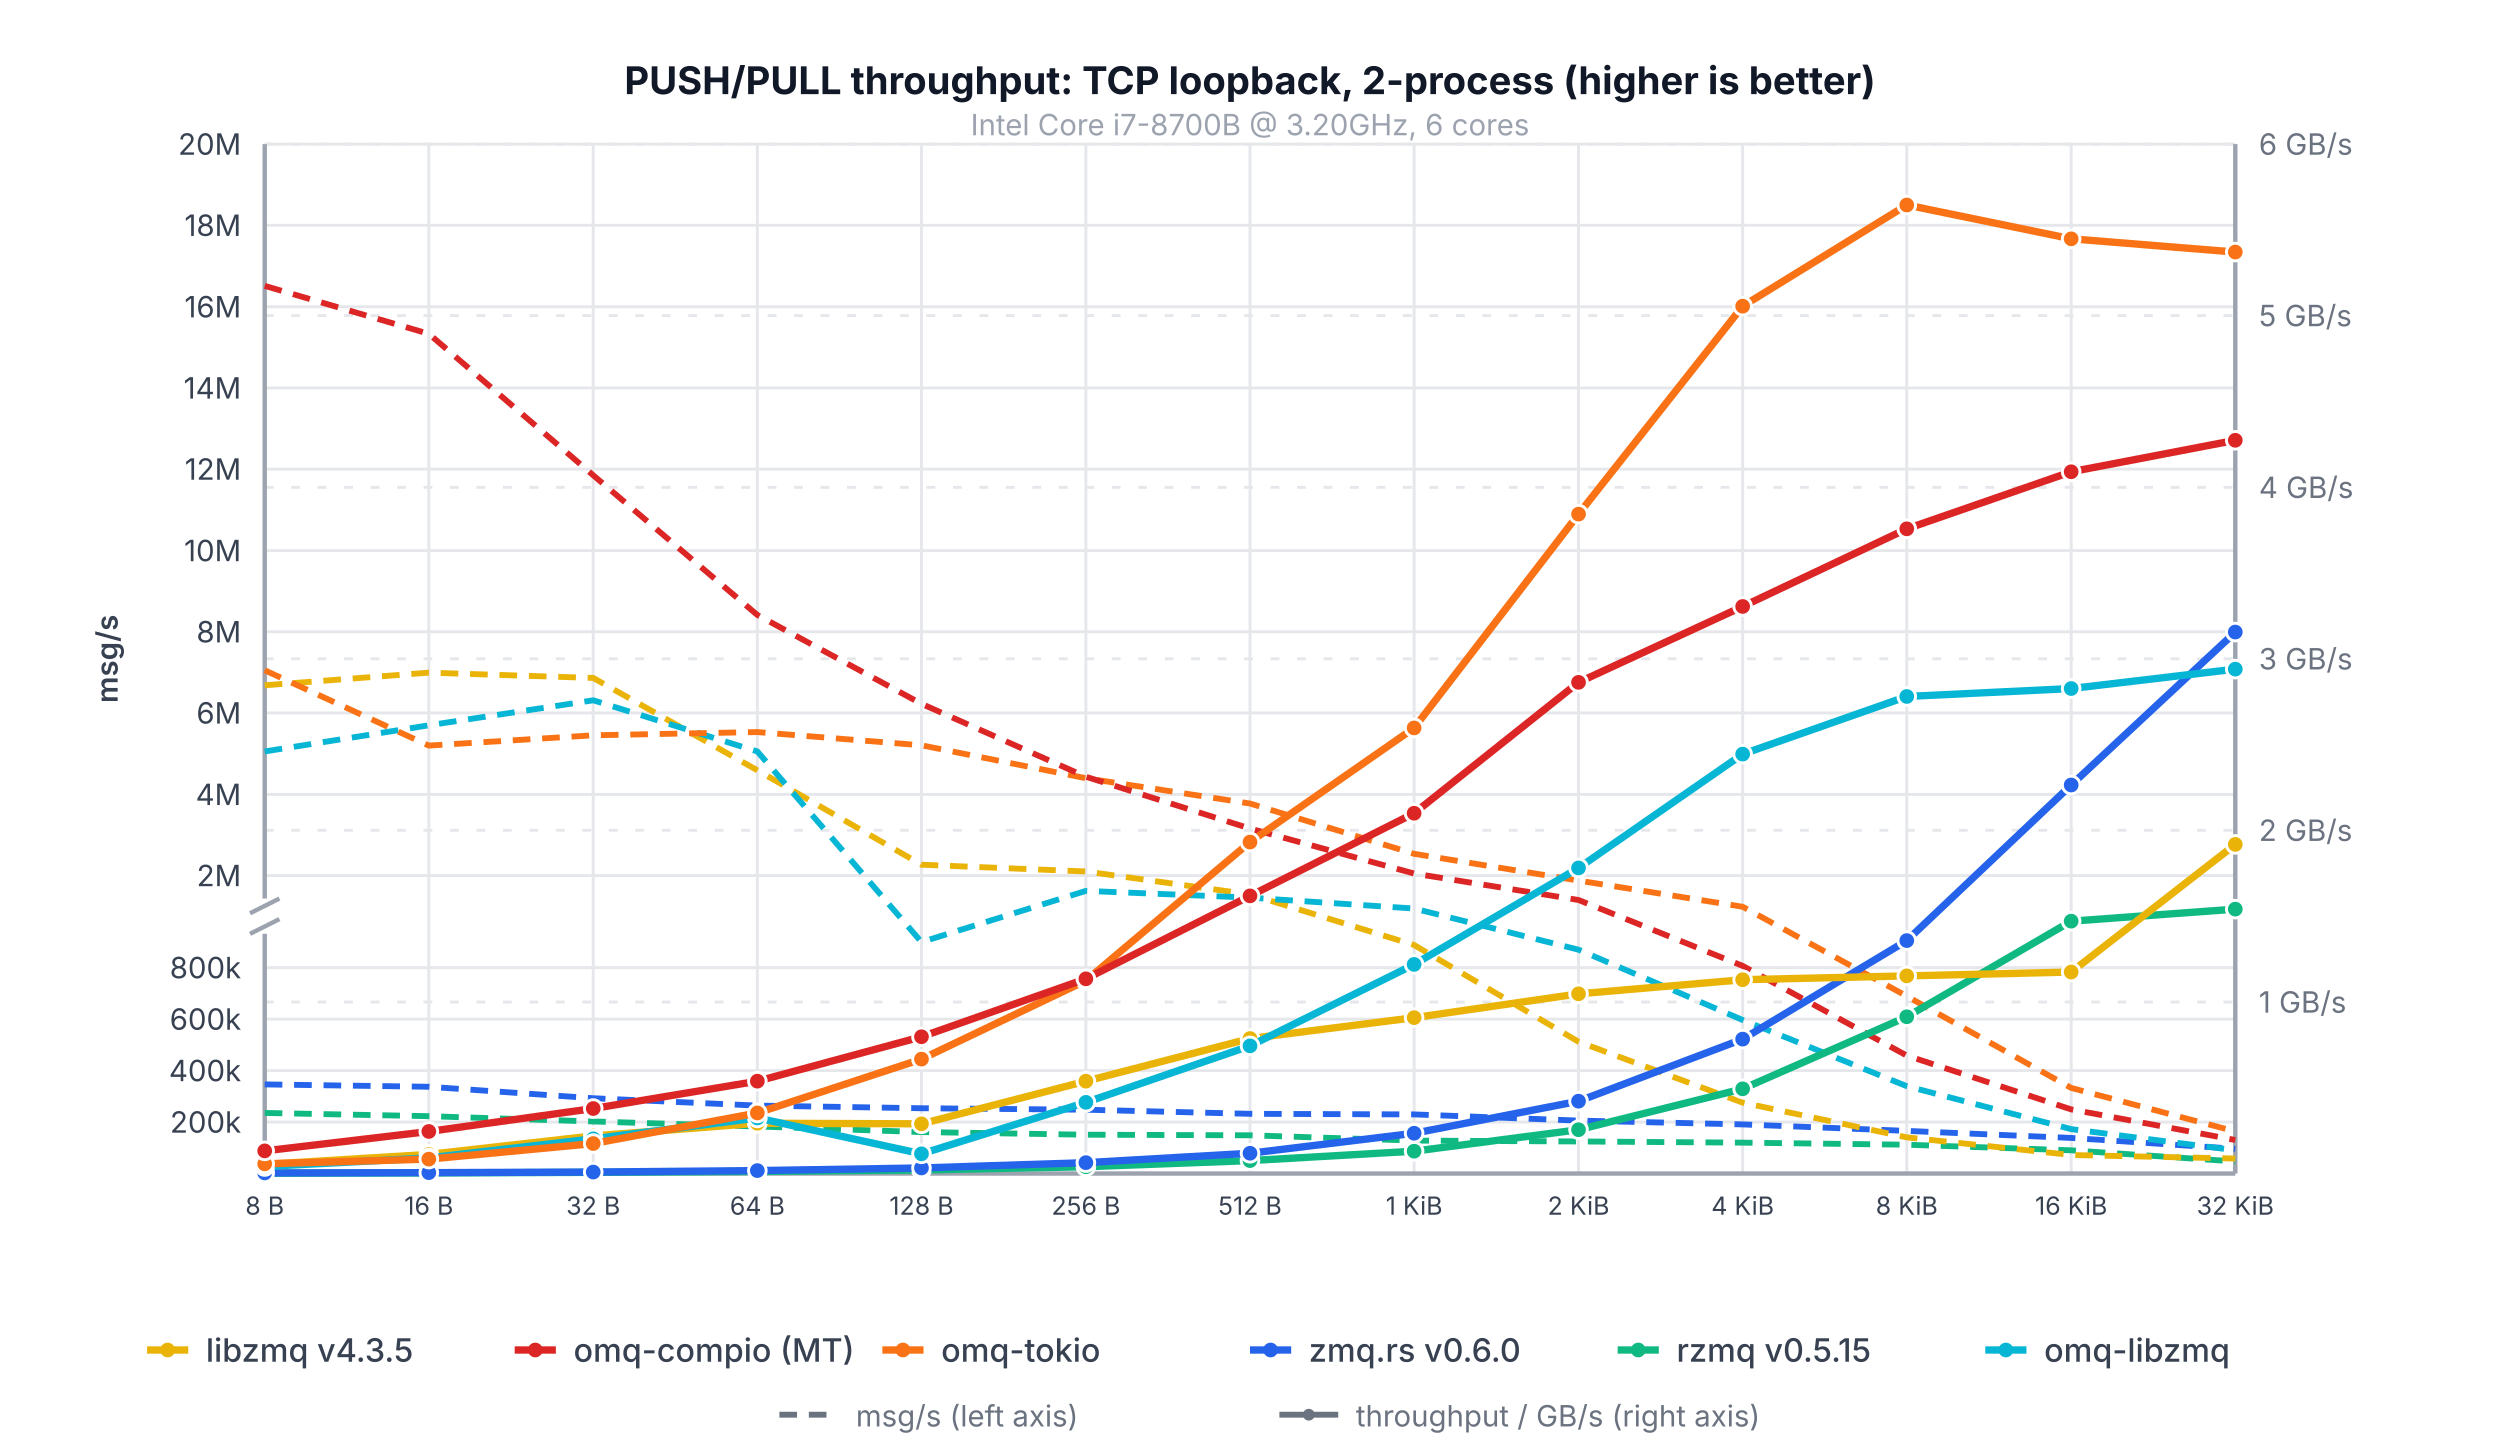
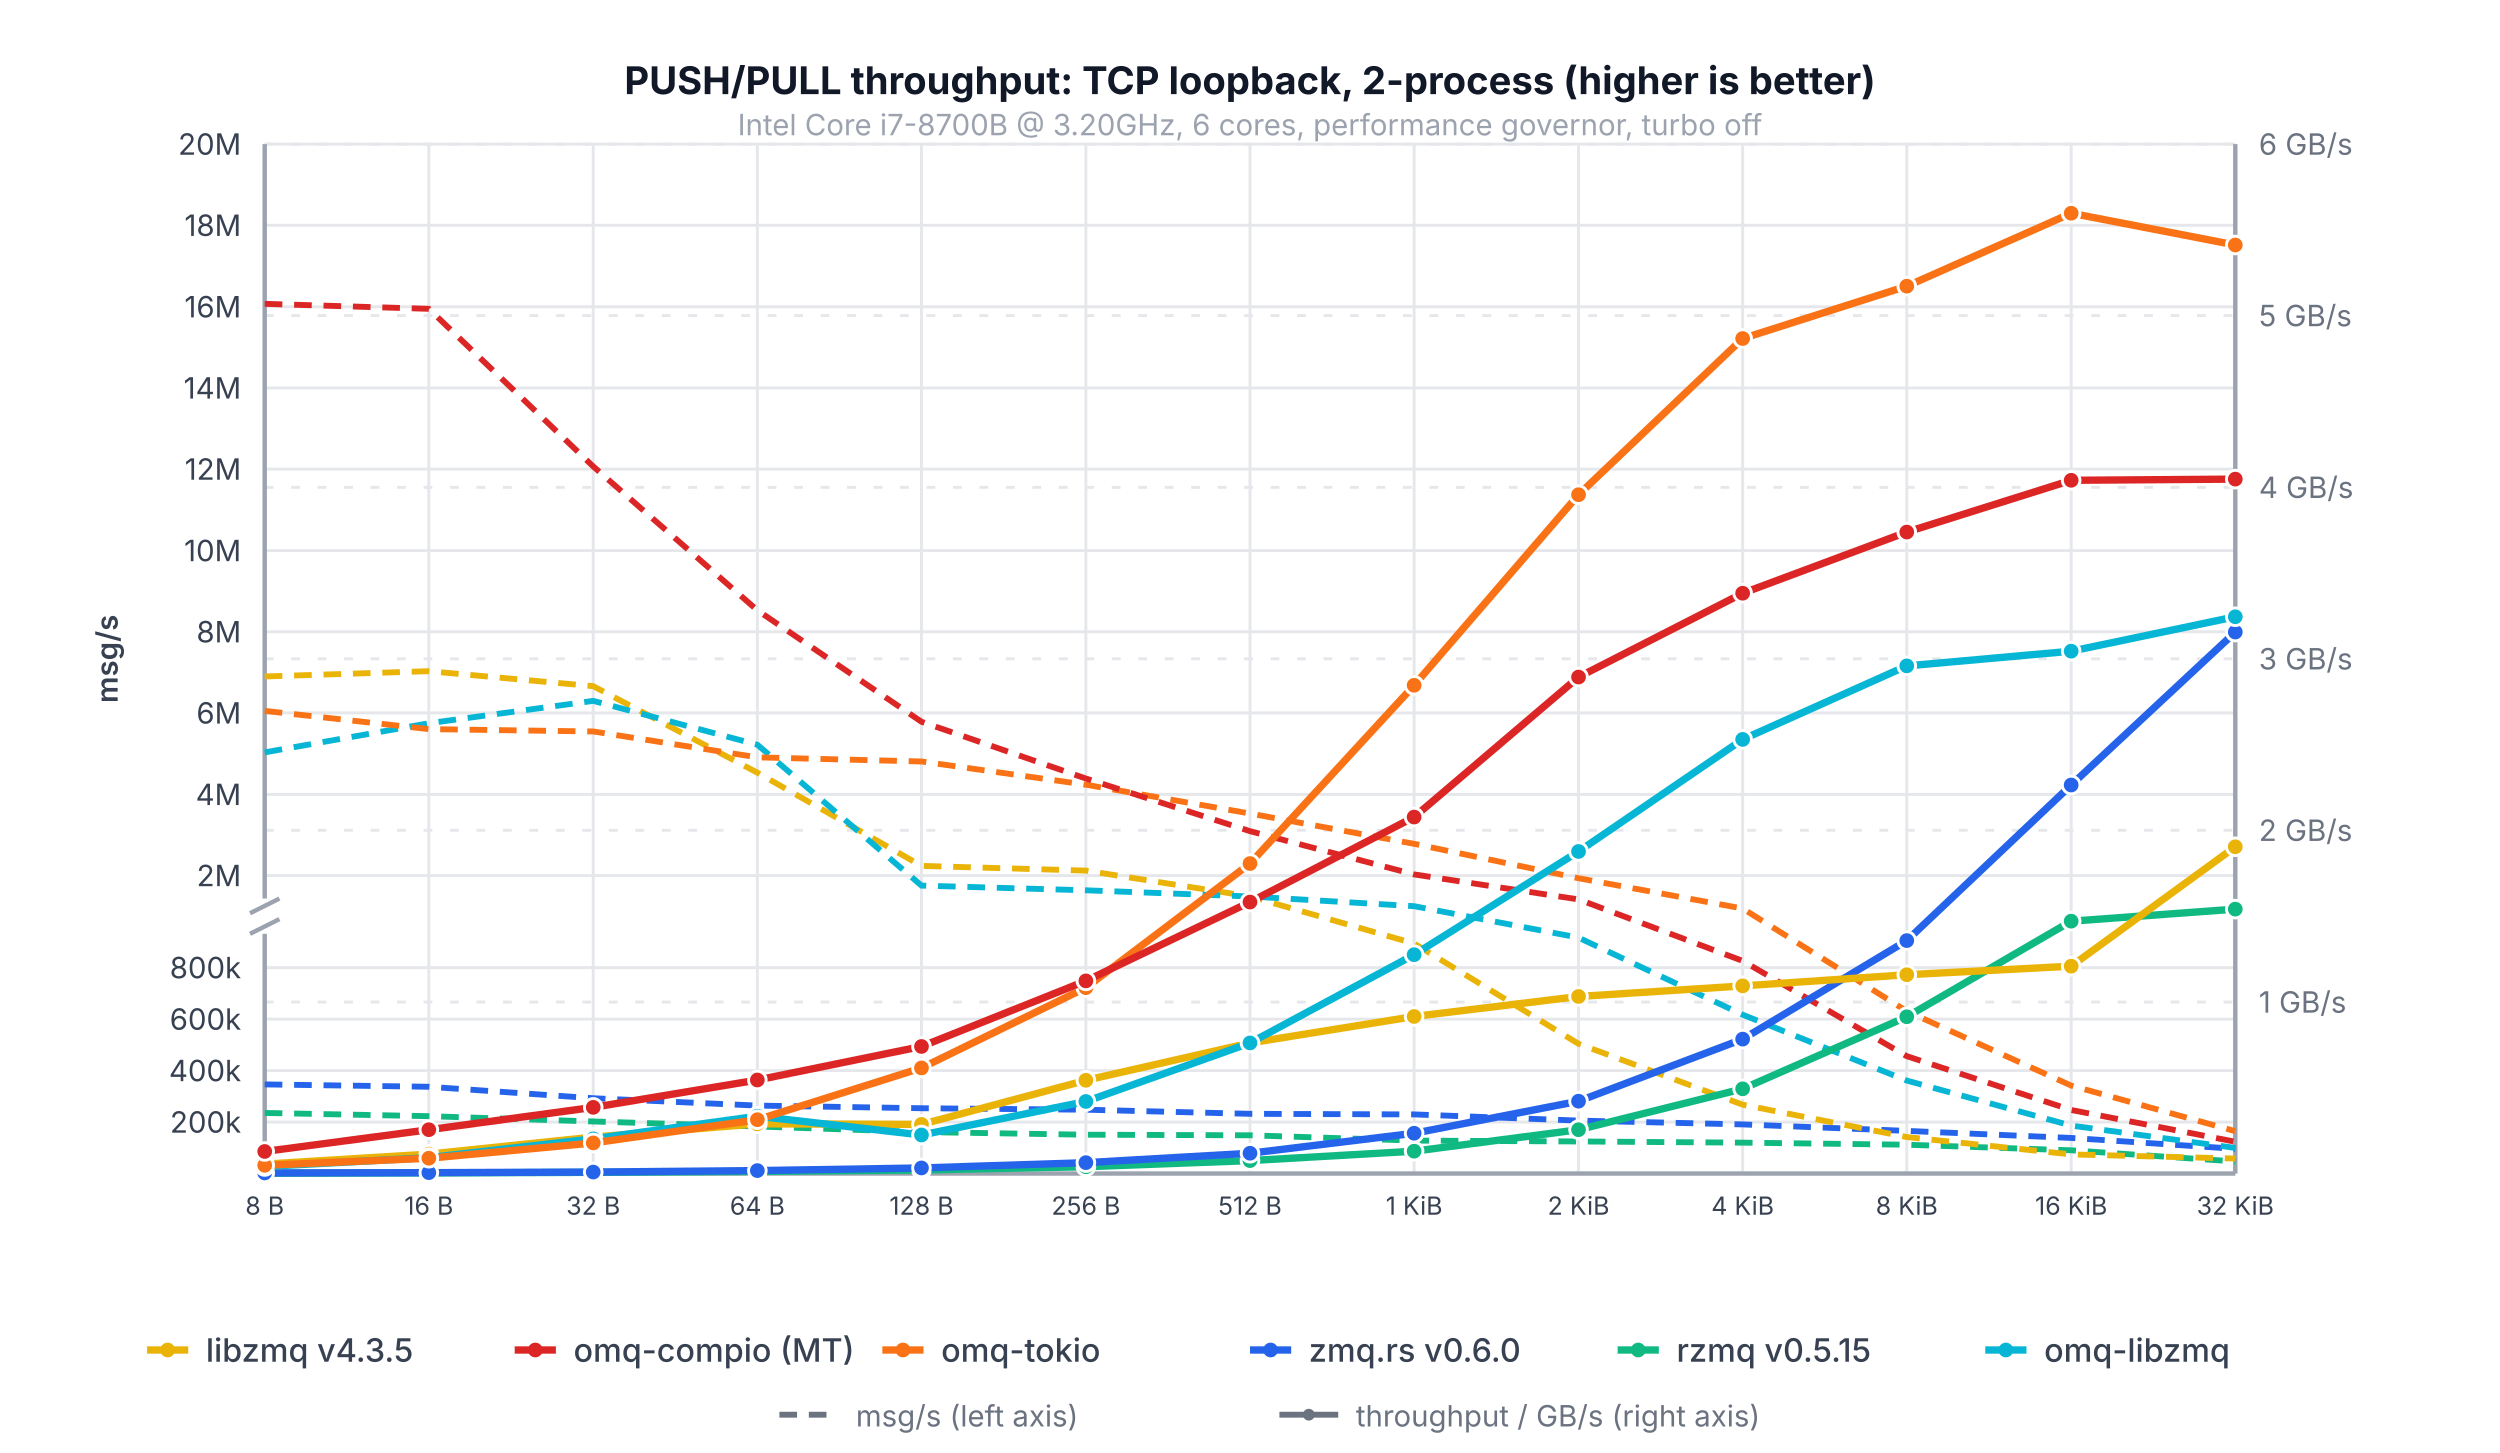
<svg xmlns="http://www.w3.org/2000/svg" viewBox="0 0 850 494" font-family="system-ui, -apple-system, sans-serif">
  <rect width="850" height="494" fill="white" />
  <text x="425.0" y="32.0" text-anchor="middle" fill="#111827" font-size="13" font-weight="700">PUSH/PULL throughput: TCP loopback, 2-process (higher is better)</text>
  <line x1="90.0" y1="381.5" x2="760.0" y2="381.5" stroke="#e5e7eb" stroke-width="1" />
  <text x="82.0" y="381.5" text-anchor="end" dominant-baseline="middle" fill="#374151" font-size="10">200k</text>
  <line x1="90.0" y1="364.0" x2="760.0" y2="364.0" stroke="#e5e7eb" stroke-width="1" />
  <text x="82.0" y="364.0" text-anchor="end" dominant-baseline="middle" fill="#374151" font-size="10">400k</text>
  <line x1="90.0" y1="346.5" x2="760.0" y2="346.5" stroke="#e5e7eb" stroke-width="1" />
  <text x="82.0" y="346.5" text-anchor="end" dominant-baseline="middle" fill="#374151" font-size="10">600k</text>
  <line x1="90.0" y1="329.0" x2="760.0" y2="329.0" stroke="#e5e7eb" stroke-width="1" />
  <text x="82.0" y="329.0" text-anchor="end" dominant-baseline="middle" fill="#374151" font-size="10">800k</text>
  <line x1="90.0" y1="297.7" x2="760.0" y2="297.7" stroke="#e5e7eb" stroke-width="1" />
  <text x="82.0" y="297.7" text-anchor="end" dominant-baseline="middle" fill="#374151" font-size="10">2M</text>
  <line x1="90.0" y1="270.1" x2="760.0" y2="270.1" stroke="#e5e7eb" stroke-width="1" />
  <text x="82.0" y="270.1" text-anchor="end" dominant-baseline="middle" fill="#374151" font-size="10">4M</text>
  <line x1="90.0" y1="242.4" x2="760.0" y2="242.4" stroke="#e5e7eb" stroke-width="1" />
  <text x="82.0" y="242.4" text-anchor="end" dominant-baseline="middle" fill="#374151" font-size="10">6M</text>
  <line x1="90.0" y1="214.8" x2="760.0" y2="214.8" stroke="#e5e7eb" stroke-width="1" />
  <text x="82.0" y="214.8" text-anchor="end" dominant-baseline="middle" fill="#374151" font-size="10">8M</text>
  <line x1="90.0" y1="187.2" x2="760.0" y2="187.2" stroke="#e5e7eb" stroke-width="1" />
  <text x="82.0" y="187.2" text-anchor="end" dominant-baseline="middle" fill="#374151" font-size="10">10M</text>
  <line x1="90.0" y1="159.5" x2="760.0" y2="159.5" stroke="#e5e7eb" stroke-width="1" />
  <text x="82.0" y="159.5" text-anchor="end" dominant-baseline="middle" fill="#374151" font-size="10">12M</text>
  <line x1="90.0" y1="131.9" x2="760.0" y2="131.9" stroke="#e5e7eb" stroke-width="1" />
  <text x="82.0" y="131.9" text-anchor="end" dominant-baseline="middle" fill="#374151" font-size="10">14M</text>
  <line x1="90.0" y1="104.3" x2="760.0" y2="104.3" stroke="#e5e7eb" stroke-width="1" />
  <text x="82.0" y="104.3" text-anchor="end" dominant-baseline="middle" fill="#374151" font-size="10">16M</text>
  <line x1="90.0" y1="76.6" x2="760.0" y2="76.6" stroke="#e5e7eb" stroke-width="1" />
  <text x="82.0" y="76.6" text-anchor="end" dominant-baseline="middle" fill="#374151" font-size="10">18M</text>
  <line x1="90.0" y1="49.0" x2="760.0" y2="49.0" stroke="#e5e7eb" stroke-width="1" />
  <text x="82.0" y="49.0" text-anchor="end" dominant-baseline="middle" fill="#374151" font-size="10">20M</text>
  <line x1="90.0" y1="340.7" x2="760.0" y2="340.7" stroke="#e5e7eb" stroke-width="1" stroke-dasharray="3,6" />
  <text x="768.0" y="340.7" text-anchor="start" dominant-baseline="middle" fill="#6b7280" font-size="10">1 GB/s</text>
  <line x1="90.0" y1="282.3" x2="760.0" y2="282.3" stroke="#e5e7eb" stroke-width="1" stroke-dasharray="3,6" />
  <text x="768.0" y="282.3" text-anchor="start" dominant-baseline="middle" fill="#6b7280" font-size="10">2 GB/s</text>
  <line x1="90.0" y1="224.0" x2="760.0" y2="224.0" stroke="#e5e7eb" stroke-width="1" stroke-dasharray="3,6" />
  <text x="768.0" y="224.0" text-anchor="start" dominant-baseline="middle" fill="#6b7280" font-size="10">3 GB/s</text>
  <line x1="90.0" y1="165.7" x2="760.0" y2="165.7" stroke="#e5e7eb" stroke-width="1" stroke-dasharray="3,6" />
  <text x="768.0" y="165.7" text-anchor="start" dominant-baseline="middle" fill="#6b7280" font-size="10">4 GB/s</text>
  <line x1="90.0" y1="107.3" x2="760.0" y2="107.3" stroke="#e5e7eb" stroke-width="1" stroke-dasharray="3,6" />
  <text x="768.0" y="107.3" text-anchor="start" dominant-baseline="middle" fill="#6b7280" font-size="10">5 GB/s</text>
  <line x1="90.0" y1="49.0" x2="760.0" y2="49.0" stroke="#e5e7eb" stroke-width="1" stroke-dasharray="3,6" />
  <text x="768.0" y="49.0" text-anchor="start" dominant-baseline="middle" fill="#6b7280" font-size="10">6 GB/s</text>
  <line x1="90.0" y1="49.0" x2="90.0" y2="399.0" stroke="#e5e7eb" stroke-width="1" />
  <line x1="145.8" y1="49.0" x2="145.8" y2="399.0" stroke="#e5e7eb" stroke-width="1" />
  <line x1="201.7" y1="49.0" x2="201.7" y2="399.0" stroke="#e5e7eb" stroke-width="1" />
  <line x1="257.5" y1="49.0" x2="257.5" y2="399.0" stroke="#e5e7eb" stroke-width="1" />
  <line x1="313.3" y1="49.0" x2="313.3" y2="399.0" stroke="#e5e7eb" stroke-width="1" />
  <line x1="369.2" y1="49.0" x2="369.2" y2="399.0" stroke="#e5e7eb" stroke-width="1" />
  <line x1="425.0" y1="49.0" x2="425.0" y2="399.0" stroke="#e5e7eb" stroke-width="1" />
  <line x1="480.8" y1="49.0" x2="480.8" y2="399.0" stroke="#e5e7eb" stroke-width="1" />
  <line x1="536.7" y1="49.0" x2="536.7" y2="399.0" stroke="#e5e7eb" stroke-width="1" />
  <line x1="592.5" y1="49.0" x2="592.5" y2="399.0" stroke="#e5e7eb" stroke-width="1" />
  <line x1="648.3" y1="49.0" x2="648.3" y2="399.0" stroke="#e5e7eb" stroke-width="1" />
  <line x1="704.2" y1="49.0" x2="704.2" y2="399.0" stroke="#e5e7eb" stroke-width="1" />
  <line x1="760.0" y1="49.0" x2="760.0" y2="399.0" stroke="#e5e7eb" stroke-width="1" />
  <line x1="90.0" y1="49.0" x2="90.0" y2="399.0" stroke="#9ca3af" stroke-width="1.5" />
  <line x1="760.0" y1="49.0" x2="760.0" y2="399.0" stroke="#9ca3af" stroke-width="1.5" />
  <line x1="90.0" y1="399.0" x2="760.0" y2="399.0" stroke="#9ca3af" stroke-width="1.5" />
  <rect x="89.0" y="305.5" width="3" height="12" fill="white" />
  <path d="M 85.0,317.5 L 95.0,312.5 M 85.0,310.5 L 95.0,305.5" stroke="#9ca3af" stroke-width="1.5" fill="none" />
  <text x="40.0" y="224.0" text-anchor="middle" fill="#374151" font-size="10" font-weight="600" transform="rotate(-90,40.0,224.0)">msg/s</text>
  <polyline points="90.0,378.4 145.8,379.5 201.7,381.3 257.5,383.0 313.3,384.9 369.2,385.8 425.0,386.0 480.8,387.8 536.7,388.1 592.5,388.5 648.3,389.2 704.2,391.1 760.0,394.9" fill="none" stroke="#10b981" stroke-width="2" stroke-dasharray="6,4" />
  <polyline points="90.0,368.7 145.8,369.5 201.7,373.4 257.5,375.9 313.3,376.8 369.2,377.3 425.0,378.7 480.8,378.9 536.7,381.0 592.5,382.3 648.3,384.5 704.2,386.9 760.0,390.6" fill="none" stroke="#2563eb" stroke-width="2" stroke-dasharray="6,4" />
-   <polyline points="90.0,233.0 145.8,228.7 201.7,230.5 257.5,261.9 313.3,294.0 369.2,296.3 425.0,304.1 480.8,321.3 536.7,354.2 592.5,374.9 648.3,386.7 704.2,392.7 760.0,393.9" fill="none" stroke="#eab308" stroke-width="2" stroke-dasharray="6,4" />
-   <polyline points="90.0,255.5 145.8,246.6 201.7,238.1 257.5,255.5 313.3,320.3 369.2,302.9 425.0,305.2 480.8,308.9 536.7,322.9 592.5,346.8 648.3,369.3 704.2,383.9 760.0,391.1" fill="none" stroke="#06b6d4" stroke-width="2" stroke-dasharray="6,4" />
-   <polyline points="90.0,227.9 145.8,253.5 201.7,250.0 257.5,248.9 313.3,253.4 369.2,264.6 425.0,273.2 480.8,290.3 536.7,299.4 592.5,308.3 648.3,338.7 704.2,369.9 760.0,384.7" fill="none" stroke="#f97316" stroke-width="2" stroke-dasharray="6,4" />
-   <polyline points="90.0,97.2 145.8,113.5 201.7,161.6 257.5,209.1 313.3,239.3 369.2,264.1 425.0,281.7 480.8,297.0 536.7,306.0 592.5,328.4 648.3,358.9 704.2,377.2 760.0,387.6" fill="none" stroke="#dc2626" stroke-width="2" stroke-dasharray="6,4" />
+   <polyline points="90.0,230.0 145.8,228.2 201.7,233.3 257.5,262.7 313.3,294.4 369.2,296.0 425.0,304.8 480.8,320.8 536.7,354.9 592.5,375.6 648.3,386.6 704.2,392.5 760.0,393.9" fill="none" stroke="#eab308" stroke-width="2" stroke-dasharray="6,4" />
+   <polyline points="90.0,255.8 145.8,245.9 201.7,238.3 257.5,253.2 313.3,301.1 369.2,302.7 425.0,304.8 480.8,308.1 536.7,318.8 592.5,345.0 648.3,367.4 704.2,382.7 760.0,390.3" fill="none" stroke="#06b6d4" stroke-width="2" stroke-dasharray="6,4" />
+   <polyline points="90.0,241.7 145.8,247.9 201.7,248.7 257.5,257.5 313.3,258.9 369.2,266.8 425.0,276.6 480.8,286.9 536.7,298.6 592.5,308.9 648.3,343.8 704.2,369.1 760.0,384.6" fill="none" stroke="#f97316" stroke-width="2" stroke-dasharray="6,4" />
+   <polyline points="90.0,103.3 145.8,105.0 201.7,158.6 257.5,207.5 313.3,245.4 369.2,264.7 425.0,282.6 480.8,297.3 536.7,305.8 592.5,326.7 648.3,359.1 704.2,377.4 760.0,388.2" fill="none" stroke="#dc2626" stroke-width="2" stroke-dasharray="6,4" />
  <polyline points="90.0,398.9 145.8,398.8 201.7,398.6 257.5,398.3 313.3,397.8 369.2,396.7 425.0,394.6 480.8,391.4 536.7,384.1 592.5,370.2 648.3,345.7 704.2,313.2 760.0,309.1" fill="none" stroke="#10b981" stroke-width="2.5" stroke-linecap="round" stroke-linejoin="round" />
  <circle cx="90.0" cy="398.9" r="3" fill="#10b981" stroke="white" stroke-width="1" />
  <circle cx="145.8" cy="398.8" r="3" fill="#10b981" stroke="white" stroke-width="1" />
  <circle cx="201.7" cy="398.6" r="3" fill="#10b981" stroke="white" stroke-width="1" />
  <circle cx="257.5" cy="398.3" r="3" fill="#10b981" stroke="white" stroke-width="1" />
  <circle cx="313.3" cy="397.8" r="3" fill="#10b981" stroke="white" stroke-width="1" />
  <circle cx="369.2" cy="396.7" r="3" fill="#10b981" stroke="white" stroke-width="1" />
  <circle cx="425.0" cy="394.6" r="3" fill="#10b981" stroke="white" stroke-width="1" />
  <circle cx="480.8" cy="391.4" r="3" fill="#10b981" stroke="white" stroke-width="1" />
  <circle cx="536.7" cy="384.1" r="3" fill="#10b981" stroke="white" stroke-width="1" />
  <circle cx="592.5" cy="370.2" r="3" fill="#10b981" stroke="white" stroke-width="1" />
  <circle cx="648.3" cy="345.7" r="3" fill="#10b981" stroke="white" stroke-width="1" />
  <circle cx="704.2" cy="313.2" r="3" fill="#10b981" stroke="white" stroke-width="1" />
  <circle cx="760.0" cy="309.1" r="3" fill="#10b981" stroke="white" stroke-width="1" />
  <polyline points="90.0,398.8 145.8,398.7 201.7,398.5 257.5,398.0 313.3,397.1 369.2,395.3 425.0,392.1 480.8,385.3 536.7,374.4 592.5,353.3 648.3,319.8 704.2,266.9 760.0,214.9" fill="none" stroke="#2563eb" stroke-width="2.5" stroke-linecap="round" stroke-linejoin="round" />
  <circle cx="90.0" cy="398.8" r="3" fill="#2563eb" stroke="white" stroke-width="1" />
  <circle cx="145.8" cy="398.7" r="3" fill="#2563eb" stroke="white" stroke-width="1" />
  <circle cx="201.7" cy="398.5" r="3" fill="#2563eb" stroke="white" stroke-width="1" />
  <circle cx="257.5" cy="398.0" r="3" fill="#2563eb" stroke="white" stroke-width="1" />
  <circle cx="313.3" cy="397.1" r="3" fill="#2563eb" stroke="white" stroke-width="1" />
  <circle cx="369.2" cy="395.3" r="3" fill="#2563eb" stroke="white" stroke-width="1" />
  <circle cx="425.0" cy="392.1" r="3" fill="#2563eb" stroke="white" stroke-width="1" />
  <circle cx="480.8" cy="385.3" r="3" fill="#2563eb" stroke="white" stroke-width="1" />
  <circle cx="536.7" cy="374.4" r="3" fill="#2563eb" stroke="white" stroke-width="1" />
  <circle cx="592.5" cy="353.3" r="3" fill="#2563eb" stroke="white" stroke-width="1" />
  <circle cx="648.3" cy="319.8" r="3" fill="#2563eb" stroke="white" stroke-width="1" />
  <circle cx="704.2" cy="266.9" r="3" fill="#2563eb" stroke="white" stroke-width="1" />
  <circle cx="760.0" cy="214.9" r="3" fill="#2563eb" stroke="white" stroke-width="1" />
-   <polyline points="90.0,395.9 145.8,392.5 201.7,386.2 257.5,381.9 313.3,382.1 369.2,367.6 425.0,353.1 480.8,346.0 536.7,337.9 592.5,333.1 648.3,331.8 704.2,330.5 760.0,287.1" fill="none" stroke="#eab308" stroke-width="2.5" stroke-linecap="round" stroke-linejoin="round" />
-   <circle cx="90.0" cy="395.9" r="3" fill="#eab308" stroke="white" stroke-width="1" />
-   <circle cx="145.8" cy="392.5" r="3" fill="#eab308" stroke="white" stroke-width="1" />
-   <circle cx="201.7" cy="386.2" r="3" fill="#eab308" stroke="white" stroke-width="1" />
-   <circle cx="257.5" cy="381.9" r="3" fill="#eab308" stroke="white" stroke-width="1" />
-   <circle cx="313.3" cy="382.1" r="3" fill="#eab308" stroke="white" stroke-width="1" />
-   <circle cx="369.2" cy="367.6" r="3" fill="#eab308" stroke="white" stroke-width="1" />
-   <circle cx="425.0" cy="353.1" r="3" fill="#eab308" stroke="white" stroke-width="1" />
-   <circle cx="480.8" cy="346.0" r="3" fill="#eab308" stroke="white" stroke-width="1" />
-   <circle cx="536.7" cy="337.9" r="3" fill="#eab308" stroke="white" stroke-width="1" />
-   <circle cx="592.5" cy="333.1" r="3" fill="#eab308" stroke="white" stroke-width="1" />
-   <circle cx="648.3" cy="331.8" r="3" fill="#eab308" stroke="white" stroke-width="1" />
-   <circle cx="704.2" cy="330.5" r="3" fill="#eab308" stroke="white" stroke-width="1" />
-   <circle cx="760.0" cy="287.1" r="3" fill="#eab308" stroke="white" stroke-width="1" />
-   <polyline points="90.0,396.6 145.8,393.7 201.7,387.2 257.5,380.1 313.3,392.3 369.2,374.8 425.0,355.6 480.8,327.9 536.7,295.1 592.5,256.4 648.3,236.8 704.2,234.1 760.0,227.5" fill="none" stroke="#06b6d4" stroke-width="2.5" stroke-linecap="round" stroke-linejoin="round" />
+   <polyline points="90.0,395.8 145.8,392.4 201.7,386.6 257.5,382.1 313.3,382.3 369.2,367.3 425.0,354.6 480.8,345.6 536.7,338.8 592.5,335.2 648.3,331.4 704.2,328.5 760.0,287.9" fill="none" stroke="#eab308" stroke-width="2.5" stroke-linecap="round" stroke-linejoin="round" />
+   <circle cx="90.0" cy="395.8" r="3" fill="#eab308" stroke="white" stroke-width="1" />
+   <circle cx="145.8" cy="392.4" r="3" fill="#eab308" stroke="white" stroke-width="1" />
+   <circle cx="201.7" cy="386.6" r="3" fill="#eab308" stroke="white" stroke-width="1" />
+   <circle cx="257.5" cy="382.1" r="3" fill="#eab308" stroke="white" stroke-width="1" />
+   <circle cx="313.3" cy="382.3" r="3" fill="#eab308" stroke="white" stroke-width="1" />
+   <circle cx="369.2" cy="367.3" r="3" fill="#eab308" stroke="white" stroke-width="1" />
+   <circle cx="425.0" cy="354.6" r="3" fill="#eab308" stroke="white" stroke-width="1" />
+   <circle cx="480.8" cy="345.6" r="3" fill="#eab308" stroke="white" stroke-width="1" />
+   <circle cx="536.7" cy="338.8" r="3" fill="#eab308" stroke="white" stroke-width="1" />
+   <circle cx="592.5" cy="335.2" r="3" fill="#eab308" stroke="white" stroke-width="1" />
+   <circle cx="648.3" cy="331.4" r="3" fill="#eab308" stroke="white" stroke-width="1" />
+   <circle cx="704.2" cy="328.5" r="3" fill="#eab308" stroke="white" stroke-width="1" />
+   <circle cx="760.0" cy="287.9" r="3" fill="#eab308" stroke="white" stroke-width="1" />
+   <polyline points="90.0,396.6 145.8,393.6 201.7,387.2 257.5,379.5 313.3,385.9 369.2,374.5 425.0,354.6 480.8,324.6 536.7,289.5 592.5,251.4 648.3,226.4 704.2,221.4 760.0,209.7" fill="none" stroke="#06b6d4" stroke-width="2.5" stroke-linecap="round" stroke-linejoin="round" />
  <circle cx="90.0" cy="396.6" r="3" fill="#06b6d4" stroke="white" stroke-width="1" />
-   <circle cx="145.8" cy="393.7" r="3" fill="#06b6d4" stroke="white" stroke-width="1" />
+   <circle cx="145.8" cy="393.6" r="3" fill="#06b6d4" stroke="white" stroke-width="1" />
  <circle cx="201.7" cy="387.2" r="3" fill="#06b6d4" stroke="white" stroke-width="1" />
-   <circle cx="257.5" cy="380.1" r="3" fill="#06b6d4" stroke="white" stroke-width="1" />
-   <circle cx="313.3" cy="392.3" r="3" fill="#06b6d4" stroke="white" stroke-width="1" />
-   <circle cx="369.2" cy="374.8" r="3" fill="#06b6d4" stroke="white" stroke-width="1" />
-   <circle cx="425.0" cy="355.6" r="3" fill="#06b6d4" stroke="white" stroke-width="1" />
-   <circle cx="480.8" cy="327.9" r="3" fill="#06b6d4" stroke="white" stroke-width="1" />
-   <circle cx="536.7" cy="295.1" r="3" fill="#06b6d4" stroke="white" stroke-width="1" />
-   <circle cx="592.5" cy="256.4" r="3" fill="#06b6d4" stroke="white" stroke-width="1" />
-   <circle cx="648.3" cy="236.8" r="3" fill="#06b6d4" stroke="white" stroke-width="1" />
-   <circle cx="704.2" cy="234.1" r="3" fill="#06b6d4" stroke="white" stroke-width="1" />
-   <circle cx="760.0" cy="227.5" r="3" fill="#06b6d4" stroke="white" stroke-width="1" />
-   <polyline points="90.0,395.7 145.8,394.1 201.7,388.8 257.5,378.4 313.3,360.1 369.2,333.4 425.0,286.3 480.8,247.5 536.7,174.8 592.5,104.1 648.3,69.7 704.2,81.2 760.0,85.7" fill="none" stroke="#f97316" stroke-width="2.5" stroke-linecap="round" stroke-linejoin="round" />
-   <circle cx="90.0" cy="395.7" r="3" fill="#f97316" stroke="white" stroke-width="1" />
-   <circle cx="145.8" cy="394.1" r="3" fill="#f97316" stroke="white" stroke-width="1" />
-   <circle cx="201.7" cy="388.8" r="3" fill="#f97316" stroke="white" stroke-width="1" />
-   <circle cx="257.5" cy="378.4" r="3" fill="#f97316" stroke="white" stroke-width="1" />
-   <circle cx="313.3" cy="360.1" r="3" fill="#f97316" stroke="white" stroke-width="1" />
-   <circle cx="369.2" cy="333.4" r="3" fill="#f97316" stroke="white" stroke-width="1" />
-   <circle cx="425.0" cy="286.3" r="3" fill="#f97316" stroke="white" stroke-width="1" />
-   <circle cx="480.8" cy="247.5" r="3" fill="#f97316" stroke="white" stroke-width="1" />
-   <circle cx="536.7" cy="174.8" r="3" fill="#f97316" stroke="white" stroke-width="1" />
-   <circle cx="592.5" cy="104.1" r="3" fill="#f97316" stroke="white" stroke-width="1" />
-   <circle cx="648.3" cy="69.7" r="3" fill="#f97316" stroke="white" stroke-width="1" />
-   <circle cx="704.2" cy="81.2" r="3" fill="#f97316" stroke="white" stroke-width="1" />
-   <circle cx="760.0" cy="85.7" r="3" fill="#f97316" stroke="white" stroke-width="1" />
-   <polyline points="90.0,391.3 145.8,384.7 201.7,376.9 257.5,367.6 313.3,352.5 369.2,332.8 425.0,304.6 480.8,276.5 536.7,232.0 592.5,206.2 648.3,179.8 704.2,160.4 760.0,149.7" fill="none" stroke="#dc2626" stroke-width="2.5" stroke-linecap="round" stroke-linejoin="round" />
-   <circle cx="90.0" cy="391.3" r="3" fill="#dc2626" stroke="white" stroke-width="1" />
-   <circle cx="145.8" cy="384.7" r="3" fill="#dc2626" stroke="white" stroke-width="1" />
-   <circle cx="201.7" cy="376.9" r="3" fill="#dc2626" stroke="white" stroke-width="1" />
-   <circle cx="257.5" cy="367.6" r="3" fill="#dc2626" stroke="white" stroke-width="1" />
-   <circle cx="313.3" cy="352.5" r="3" fill="#dc2626" stroke="white" stroke-width="1" />
-   <circle cx="369.2" cy="332.8" r="3" fill="#dc2626" stroke="white" stroke-width="1" />
-   <circle cx="425.0" cy="304.6" r="3" fill="#dc2626" stroke="white" stroke-width="1" />
-   <circle cx="480.8" cy="276.5" r="3" fill="#dc2626" stroke="white" stroke-width="1" />
-   <circle cx="536.7" cy="232.0" r="3" fill="#dc2626" stroke="white" stroke-width="1" />
-   <circle cx="592.5" cy="206.2" r="3" fill="#dc2626" stroke="white" stroke-width="1" />
-   <circle cx="648.3" cy="179.8" r="3" fill="#dc2626" stroke="white" stroke-width="1" />
-   <circle cx="704.2" cy="160.4" r="3" fill="#dc2626" stroke="white" stroke-width="1" />
-   <circle cx="760.0" cy="149.7" r="3" fill="#dc2626" stroke="white" stroke-width="1" />
+   <circle cx="257.5" cy="379.5" r="3" fill="#06b6d4" stroke="white" stroke-width="1" />
+   <circle cx="313.3" cy="385.9" r="3" fill="#06b6d4" stroke="white" stroke-width="1" />
+   <circle cx="369.2" cy="374.5" r="3" fill="#06b6d4" stroke="white" stroke-width="1" />
+   <circle cx="425.0" cy="354.6" r="3" fill="#06b6d4" stroke="white" stroke-width="1" />
+   <circle cx="480.8" cy="324.6" r="3" fill="#06b6d4" stroke="white" stroke-width="1" />
+   <circle cx="536.7" cy="289.5" r="3" fill="#06b6d4" stroke="white" stroke-width="1" />
+   <circle cx="592.5" cy="251.4" r="3" fill="#06b6d4" stroke="white" stroke-width="1" />
+   <circle cx="648.3" cy="226.4" r="3" fill="#06b6d4" stroke="white" stroke-width="1" />
+   <circle cx="704.2" cy="221.4" r="3" fill="#06b6d4" stroke="white" stroke-width="1" />
+   <circle cx="760.0" cy="209.7" r="3" fill="#06b6d4" stroke="white" stroke-width="1" />
+   <polyline points="90.0,396.2 145.8,393.8 201.7,388.6 257.5,380.7 313.3,363.1 369.2,335.8 425.0,293.6 480.8,233.0 536.7,168.2 592.5,115.1 648.3,97.3 704.2,72.5 760.0,83.3" fill="none" stroke="#f97316" stroke-width="2.5" stroke-linecap="round" stroke-linejoin="round" />
+   <circle cx="90.0" cy="396.2" r="3" fill="#f97316" stroke="white" stroke-width="1" />
+   <circle cx="145.8" cy="393.8" r="3" fill="#f97316" stroke="white" stroke-width="1" />
+   <circle cx="201.7" cy="388.6" r="3" fill="#f97316" stroke="white" stroke-width="1" />
+   <circle cx="257.5" cy="380.7" r="3" fill="#f97316" stroke="white" stroke-width="1" />
+   <circle cx="313.3" cy="363.1" r="3" fill="#f97316" stroke="white" stroke-width="1" />
+   <circle cx="369.2" cy="335.8" r="3" fill="#f97316" stroke="white" stroke-width="1" />
+   <circle cx="425.0" cy="293.6" r="3" fill="#f97316" stroke="white" stroke-width="1" />
+   <circle cx="480.8" cy="233.0" r="3" fill="#f97316" stroke="white" stroke-width="1" />
+   <circle cx="536.7" cy="168.2" r="3" fill="#f97316" stroke="white" stroke-width="1" />
+   <circle cx="592.5" cy="115.1" r="3" fill="#f97316" stroke="white" stroke-width="1" />
+   <circle cx="648.3" cy="97.3" r="3" fill="#f97316" stroke="white" stroke-width="1" />
+   <circle cx="704.2" cy="72.5" r="3" fill="#f97316" stroke="white" stroke-width="1" />
+   <circle cx="760.0" cy="83.3" r="3" fill="#f97316" stroke="white" stroke-width="1" />
+   <polyline points="90.0,391.5 145.8,384.1 201.7,376.5 257.5,367.2 313.3,355.8 369.2,333.5 425.0,306.7 480.8,277.8 536.7,230.2 592.5,201.7 648.3,180.9 704.2,163.3 760.0,162.9" fill="none" stroke="#dc2626" stroke-width="2.5" stroke-linecap="round" stroke-linejoin="round" />
+   <circle cx="90.0" cy="391.5" r="3" fill="#dc2626" stroke="white" stroke-width="1" />
+   <circle cx="145.8" cy="384.1" r="3" fill="#dc2626" stroke="white" stroke-width="1" />
+   <circle cx="201.7" cy="376.5" r="3" fill="#dc2626" stroke="white" stroke-width="1" />
+   <circle cx="257.5" cy="367.2" r="3" fill="#dc2626" stroke="white" stroke-width="1" />
+   <circle cx="313.3" cy="355.8" r="3" fill="#dc2626" stroke="white" stroke-width="1" />
+   <circle cx="369.2" cy="333.5" r="3" fill="#dc2626" stroke="white" stroke-width="1" />
+   <circle cx="425.0" cy="306.7" r="3" fill="#dc2626" stroke="white" stroke-width="1" />
+   <circle cx="480.8" cy="277.8" r="3" fill="#dc2626" stroke="white" stroke-width="1" />
+   <circle cx="536.7" cy="230.2" r="3" fill="#dc2626" stroke="white" stroke-width="1" />
+   <circle cx="592.5" cy="201.7" r="3" fill="#dc2626" stroke="white" stroke-width="1" />
+   <circle cx="648.3" cy="180.9" r="3" fill="#dc2626" stroke="white" stroke-width="1" />
+   <circle cx="704.2" cy="163.3" r="3" fill="#dc2626" stroke="white" stroke-width="1" />
+   <circle cx="760.0" cy="162.9" r="3" fill="#dc2626" stroke="white" stroke-width="1" />
  <text x="90.0" y="413.0" text-anchor="middle" fill="#374151" font-size="8.5">8 B</text>
  <text x="145.8" y="413.0" text-anchor="middle" fill="#374151" font-size="8.5">16 B</text>
  <text x="201.7" y="413.0" text-anchor="middle" fill="#374151" font-size="8.5">32 B</text>
  <text x="257.5" y="413.0" text-anchor="middle" fill="#374151" font-size="8.5">64 B</text>
  <text x="313.3" y="413.0" text-anchor="middle" fill="#374151" font-size="8.5">128 B</text>
  <text x="369.2" y="413.0" text-anchor="middle" fill="#374151" font-size="8.5">256 B</text>
  <text x="425.0" y="413.0" text-anchor="middle" fill="#374151" font-size="8.5">512 B</text>
  <text x="480.8" y="413.0" text-anchor="middle" fill="#374151" font-size="8.5">1 KiB</text>
  <text x="536.7" y="413.0" text-anchor="middle" fill="#374151" font-size="8.5">2 KiB</text>
  <text x="592.5" y="413.0" text-anchor="middle" fill="#374151" font-size="8.5">4 KiB</text>
  <text x="648.3" y="413.0" text-anchor="middle" fill="#374151" font-size="8.5">8 KiB</text>
  <text x="704.2" y="413.0" text-anchor="middle" fill="#374151" font-size="8.5">16 KiB</text>
  <text x="760.0" y="413.0" text-anchor="middle" fill="#374151" font-size="8.5">32 KiB</text>
-   <text x="425.0" y="46" text-anchor="middle" fill="#9ca3af" font-size="10">Intel Core i7-8700B @ 3.20GHz, 6 cores</text>
+   <text x="425.0" y="46" text-anchor="middle" fill="#9ca3af" font-size="10">Intel Core i7-8700B @ 3.20GHz, 6 cores, performance governor, turbo off</text>
  <line x1="50" y1="459" x2="64" y2="459" stroke="#eab308" stroke-width="2.5" />
  <circle cx="57" cy="459" r="2.5" fill="#eab308" />
  <text x="70" y="463" fill="#374151" font-size="11" font-weight="500">libzmq v4.3.5</text>
  <line x1="175" y1="459" x2="189" y2="459" stroke="#dc2626" stroke-width="2.5" />
  <circle cx="182" cy="459" r="2.5" fill="#dc2626" />
  <text x="195" y="463" fill="#374151" font-size="11" font-weight="500">omq-compio (MT)</text>
  <line x1="300" y1="459" x2="314" y2="459" stroke="#f97316" stroke-width="2.5" />
  <circle cx="307" cy="459" r="2.5" fill="#f97316" />
  <text x="320" y="463" fill="#374151" font-size="11" font-weight="500">omq-tokio</text>
  <line x1="425" y1="459" x2="439" y2="459" stroke="#2563eb" stroke-width="2.5" />
  <circle cx="432" cy="459" r="2.5" fill="#2563eb" />
  <text x="445" y="463" fill="#374151" font-size="11" font-weight="500">zmq.rs v0.6.0</text>
  <line x1="550" y1="459" x2="564" y2="459" stroke="#10b981" stroke-width="2.5" />
  <circle cx="557" cy="459" r="2.5" fill="#10b981" />
  <text x="570" y="463" fill="#374151" font-size="11" font-weight="500">rzmq v0.5.15</text>
  <line x1="675" y1="459" x2="689" y2="459" stroke="#06b6d4" stroke-width="2.5" />
  <circle cx="682" cy="459" r="2.5" fill="#06b6d4" />
  <text x="695" y="463" fill="#374151" font-size="11" font-weight="500">omq-libzmq</text>
  <line x1="265" y1="481" x2="285" y2="481" stroke="#6b7280" stroke-width="2" stroke-dasharray="6,4" />
  <text x="291" y="485" fill="#6b7280" font-size="10">msg/s (left axis)</text>
  <line x1="435" y1="481" x2="455" y2="481" stroke="#6b7280" stroke-width="2" />
  <circle cx="445" cy="481" r="2" fill="#6b7280" />
  <text x="461" y="485" fill="#6b7280" font-size="10">throughput / GB/s (right axis)</text>
</svg>
